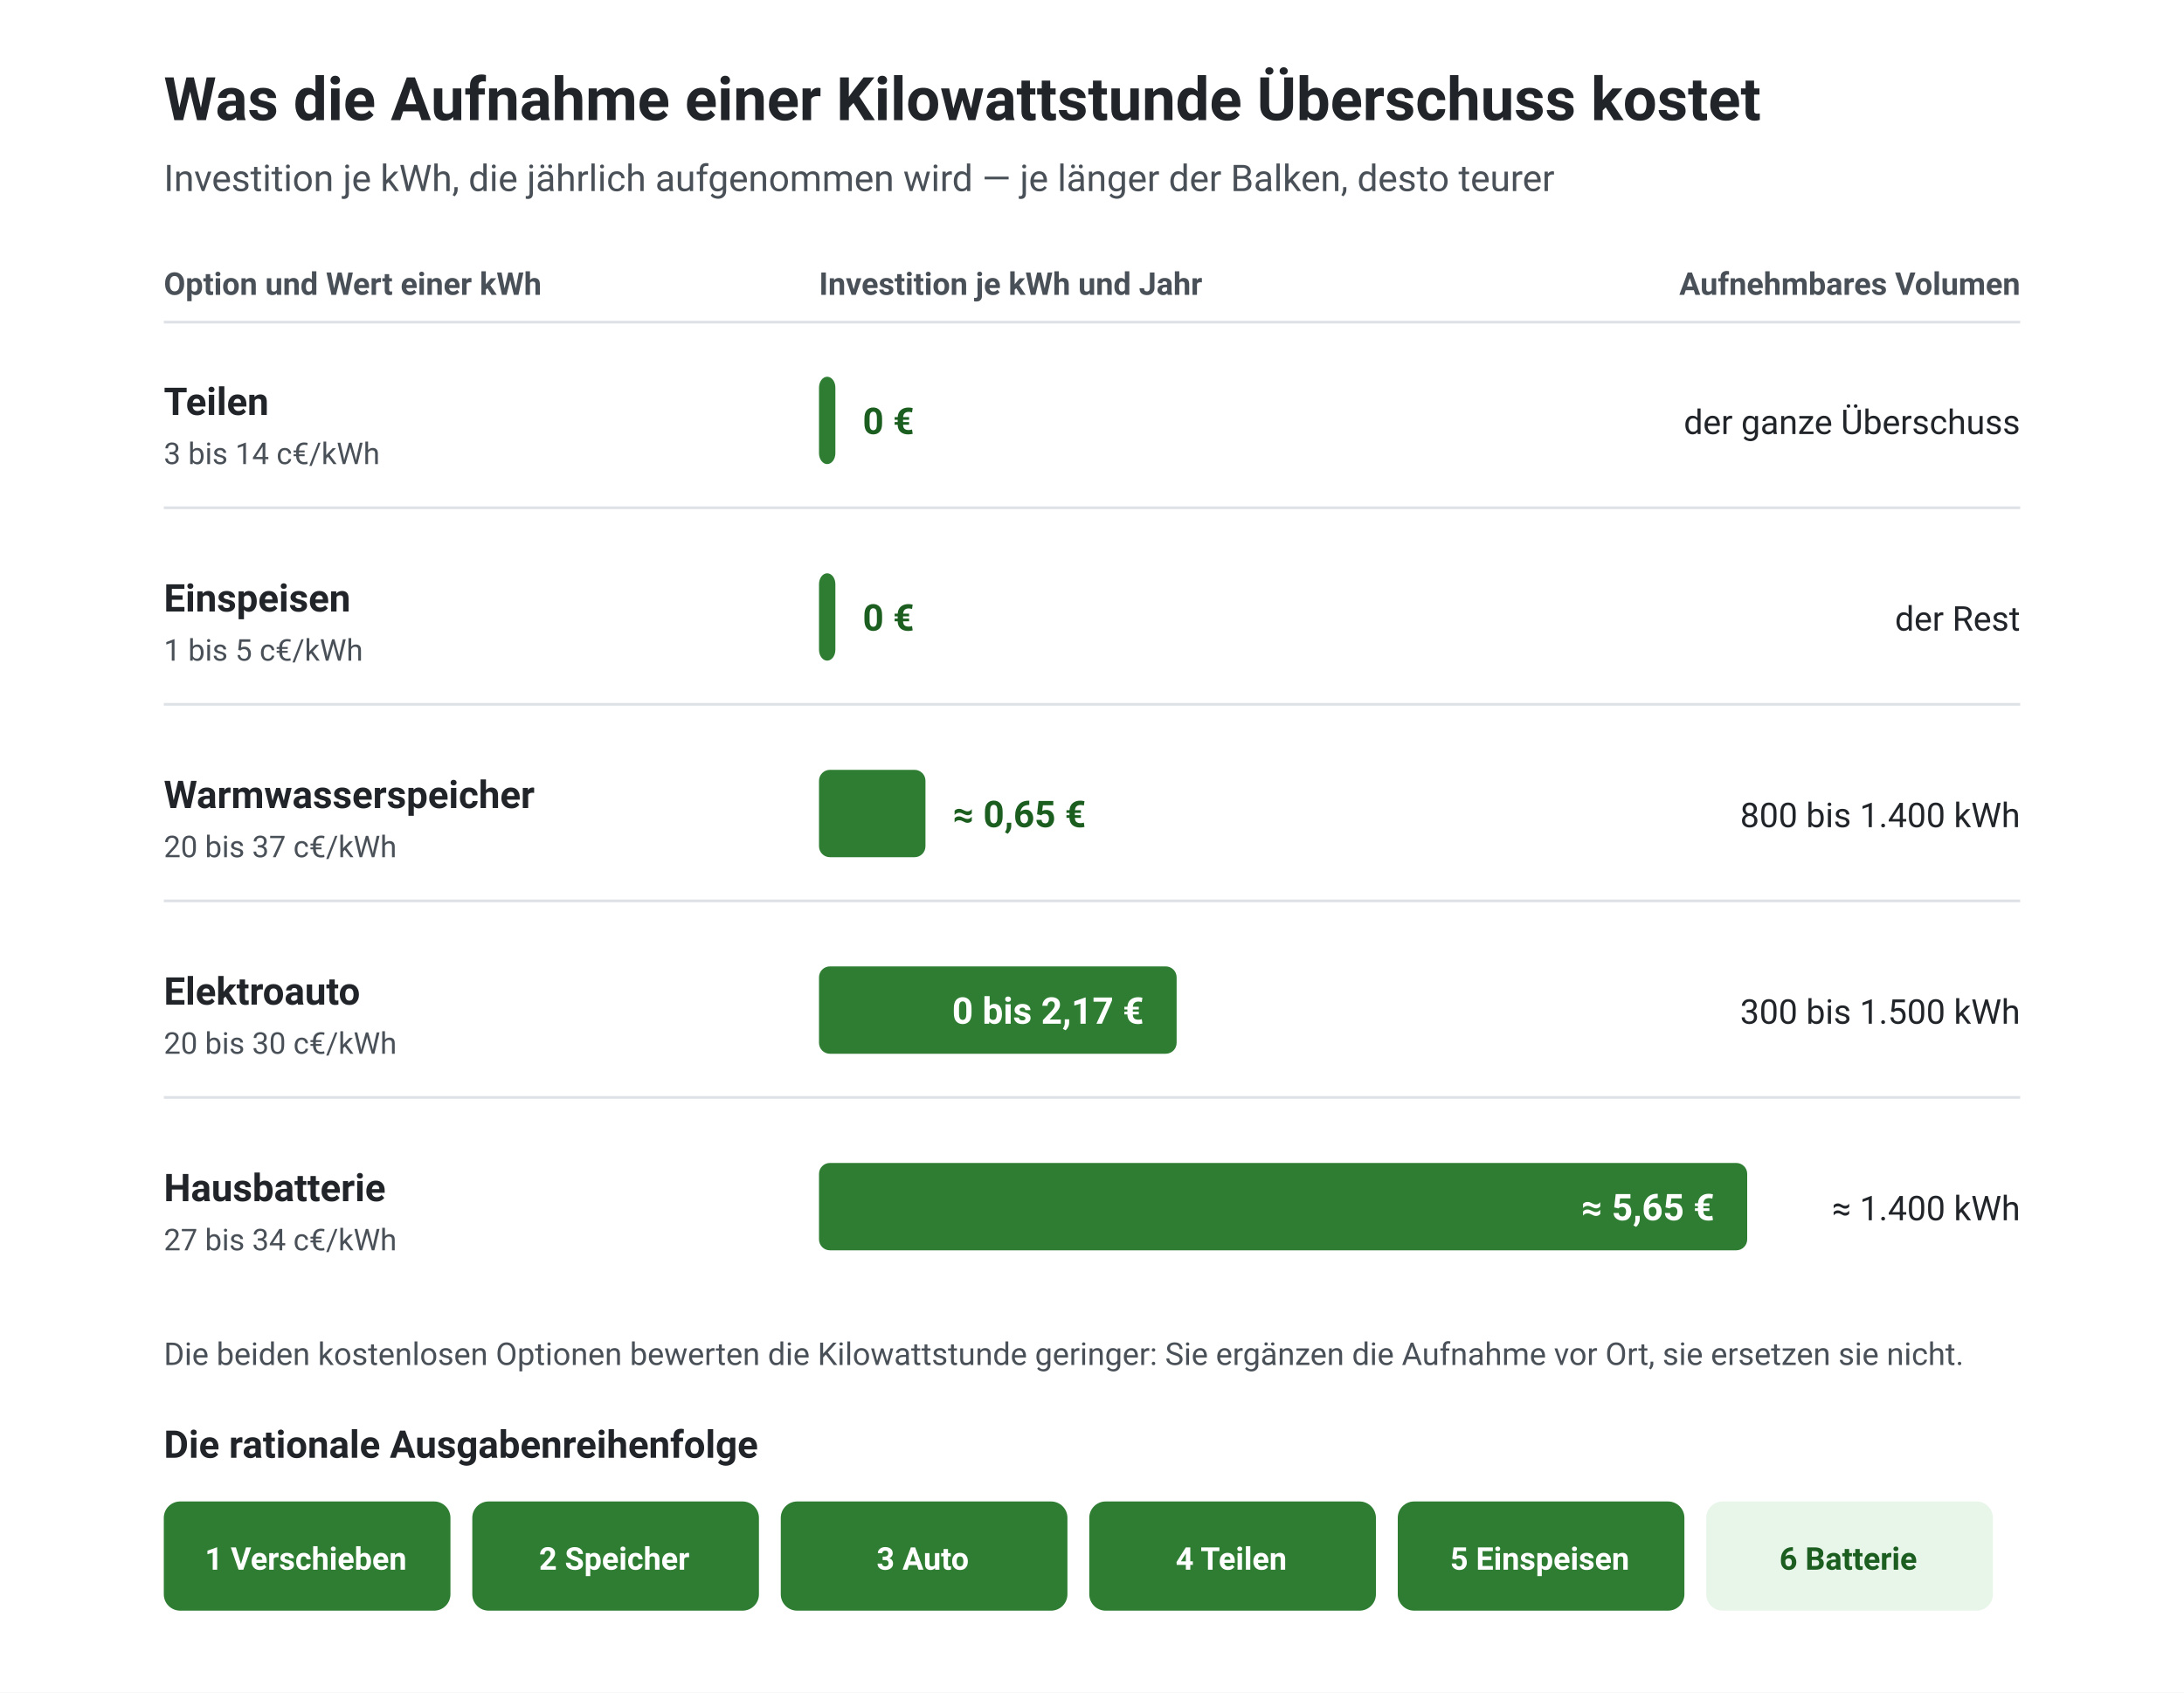
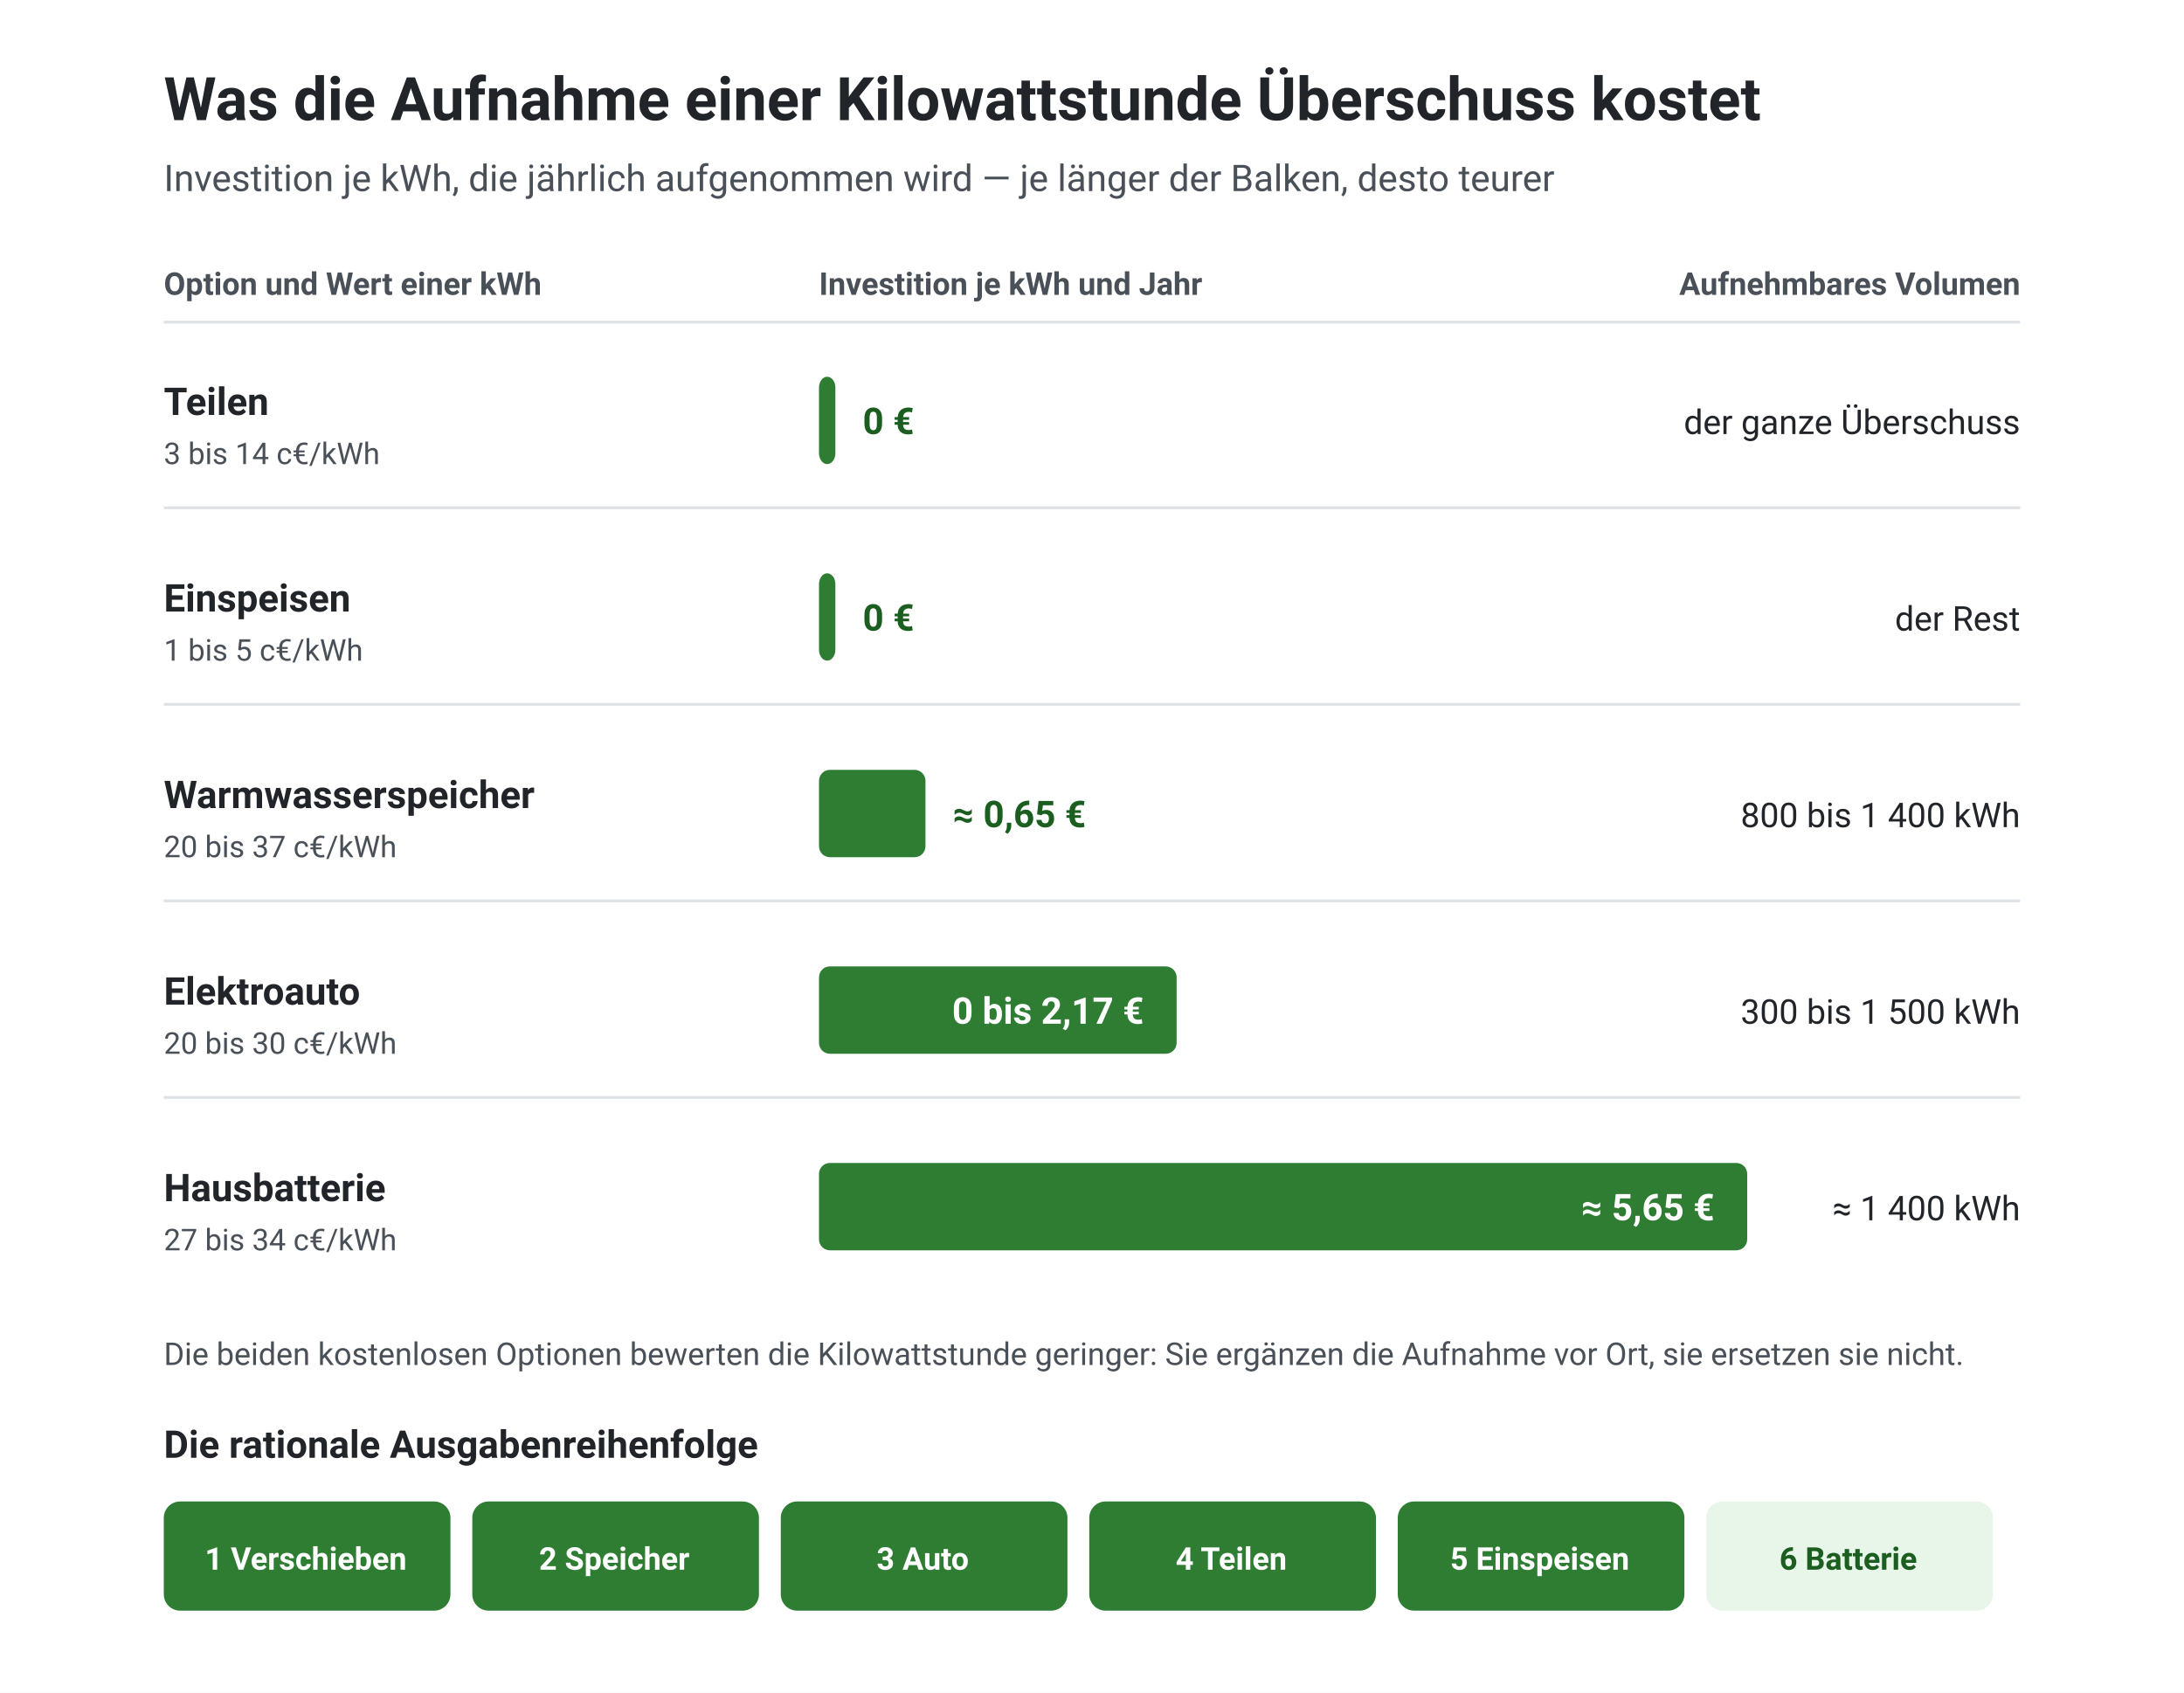
<svg xmlns="http://www.w3.org/2000/svg" viewBox="0 0 800 620" width="800" height="620" role="img" aria-labelledby="t d">
  <rect width="800" height="620" fill="#FFFFFF" />
  <g font-family="system-ui,-apple-system,'Segoe UI',Roboto,Helvetica,Arial,sans-serif">
    <text x="60" y="44" font-size="22" fill="#212529" font-weight="700">Was die Aufnahme einer Kilowattstunde Überschuss kostet</text>
    <text x="60" y="70" font-size="13.5" fill="#495057" font-weight="400">Investition je kWh, die jährlich aufgenommen wird — je länger der Balken, desto teurer</text>
    <text x="60" y="108" font-size="11.5" fill="#495057" font-weight="700">Option und Wert einer kWh</text>
    <text x="300" y="108" font-size="11.5" fill="#495057" font-weight="700">Investition je kWh und Jahr</text>
    <text x="740" y="108" font-size="11.5" fill="#495057" font-weight="700" text-anchor="end">Aufnehmbares Volumen</text>
    <line x1="60" y1="118" x2="740" y2="118" stroke="#DEE2E6" stroke-width="1" />
    <text x="60" y="152" font-size="14" fill="#212529" font-weight="700">Teilen</text>
    <text x="60" y="170" font-size="11" fill="#495057" font-weight="400">3 bis 14 c€/kWh</text>
    <rect x="300" y="138" width="6" height="32" rx="4" fill="#2e7d32" />
    <text x="316" y="159" font-size="13.5" fill="#1b5e20" font-weight="700">0 €</text>
    <text x="740" y="159" font-size="12.5" fill="#212529" font-weight="400" text-anchor="end">der ganze Überschuss</text>
    <line x1="60" y1="186" x2="740" y2="186" stroke="#DEE2E6" stroke-width="1" />
    <text x="60" y="224" font-size="14" fill="#212529" font-weight="700">Einspeisen</text>
    <text x="60" y="242" font-size="11" fill="#495057" font-weight="400">1 bis 5 c€/kWh</text>
    <rect x="300" y="210" width="6" height="32" rx="4" fill="#2e7d32" />
    <text x="316" y="231" font-size="13.5" fill="#1b5e20" font-weight="700">0 €</text>
    <text x="740" y="231" font-size="12.5" fill="#212529" font-weight="400" text-anchor="end">der Rest</text>
    <line x1="60" y1="258" x2="740" y2="258" stroke="#DEE2E6" stroke-width="1" />
    <text x="60" y="296" font-size="14" fill="#212529" font-weight="700">Warmwasserspeicher</text>
    <text x="60" y="314" font-size="11" fill="#495057" font-weight="400">20 bis 37 c€/kWh</text>
    <rect x="300" y="282" width="39" height="32" rx="4" fill="#2e7d32" />
    <text x="349" y="303" font-size="13.5" fill="#1b5e20" font-weight="700">≈ 0,65 €</text>
-     <text x="740" y="303" font-size="12.5" fill="#212529" font-weight="400" text-anchor="end">800 bis 1.400 kWh</text>
+     <text x="740" y="303" font-size="12.5" fill="#212529" font-weight="400" text-anchor="end">800 bis 1 400 kWh</text>
    <line x1="60" y1="330" x2="740" y2="330" stroke="#DEE2E6" stroke-width="1" />
    <text x="60" y="368" font-size="14" fill="#212529" font-weight="700">Elektroauto</text>
    <text x="60" y="386" font-size="11" fill="#495057" font-weight="400">20 bis 30 c€/kWh</text>
    <rect x="300" y="354" width="131" height="32" rx="4" fill="#2e7d32" />
    <text x="419" y="375" font-size="13.5" fill="#FFFFFF" font-weight="700" text-anchor="end">0 bis 2,17 €</text>
-     <text x="740" y="375" font-size="12.5" fill="#212529" font-weight="400" text-anchor="end">300 bis 1.500 kWh</text>
+     <text x="740" y="375" font-size="12.5" fill="#212529" font-weight="400" text-anchor="end">300 bis 1 500 kWh</text>
    <line x1="60" y1="402" x2="740" y2="402" stroke="#DEE2E6" stroke-width="1" />
    <text x="60" y="440" font-size="14" fill="#212529" font-weight="700">Hausbatterie</text>
    <text x="60" y="458" font-size="11" fill="#495057" font-weight="400">27 bis 34 c€/kWh</text>
    <rect x="300" y="426" width="340" height="32" rx="4" fill="#2e7d32" />
    <text x="628" y="447" font-size="13.5" fill="#FFFFFF" font-weight="700" text-anchor="end">≈ 5,65 €</text>
-     <text x="740" y="447" font-size="12.5" fill="#212529" font-weight="400" text-anchor="end">≈ 1.400 kWh</text>
+     <text x="740" y="447" font-size="12.5" fill="#212529" font-weight="400" text-anchor="end">≈ 1 400 kWh</text>
    <text x="60" y="500" font-size="11.5" fill="#495057" font-weight="400">Die beiden kostenlosen Optionen bewerten die Kilowattstunde geringer: Sie ergänzen die Aufnahme vor Ort, sie ersetzen sie nicht.</text>
    <text x="60" y="534" font-size="14" fill="#212529" font-weight="700">Die rationale Ausgabenreihenfolge</text>
    <rect x="60" y="550" width="105" height="40" rx="6" fill="#2e7d32" />
    <text x="112" y="575" font-size="11.5" fill="#FFFFFF" font-weight="700" text-anchor="middle">1 Verschieben</text>
    <rect x="173" y="550" width="105" height="40" rx="6" fill="#2e7d32" />
    <text x="225" y="575" font-size="11.5" fill="#FFFFFF" font-weight="700" text-anchor="middle">2 Speicher</text>
    <rect x="286" y="550" width="105" height="40" rx="6" fill="#2e7d32" />
    <text x="338" y="575" font-size="11.5" fill="#FFFFFF" font-weight="700" text-anchor="middle">3 Auto</text>
    <rect x="399" y="550" width="105" height="40" rx="6" fill="#2e7d32" />
    <text x="451" y="575" font-size="11.5" fill="#FFFFFF" font-weight="700" text-anchor="middle">4 Teilen</text>
    <rect x="512" y="550" width="105" height="40" rx="6" fill="#2e7d32" />
    <text x="564" y="575" font-size="11.5" fill="#FFFFFF" font-weight="700" text-anchor="middle">5 Einspeisen</text>
    <rect x="625" y="550" width="105" height="40" rx="6" fill="#e8f5e9" />
    <text x="677" y="575" font-size="11.5" fill="#1b5e20" font-weight="700" text-anchor="middle">6 Batterie</text>
  </g>
</svg>
